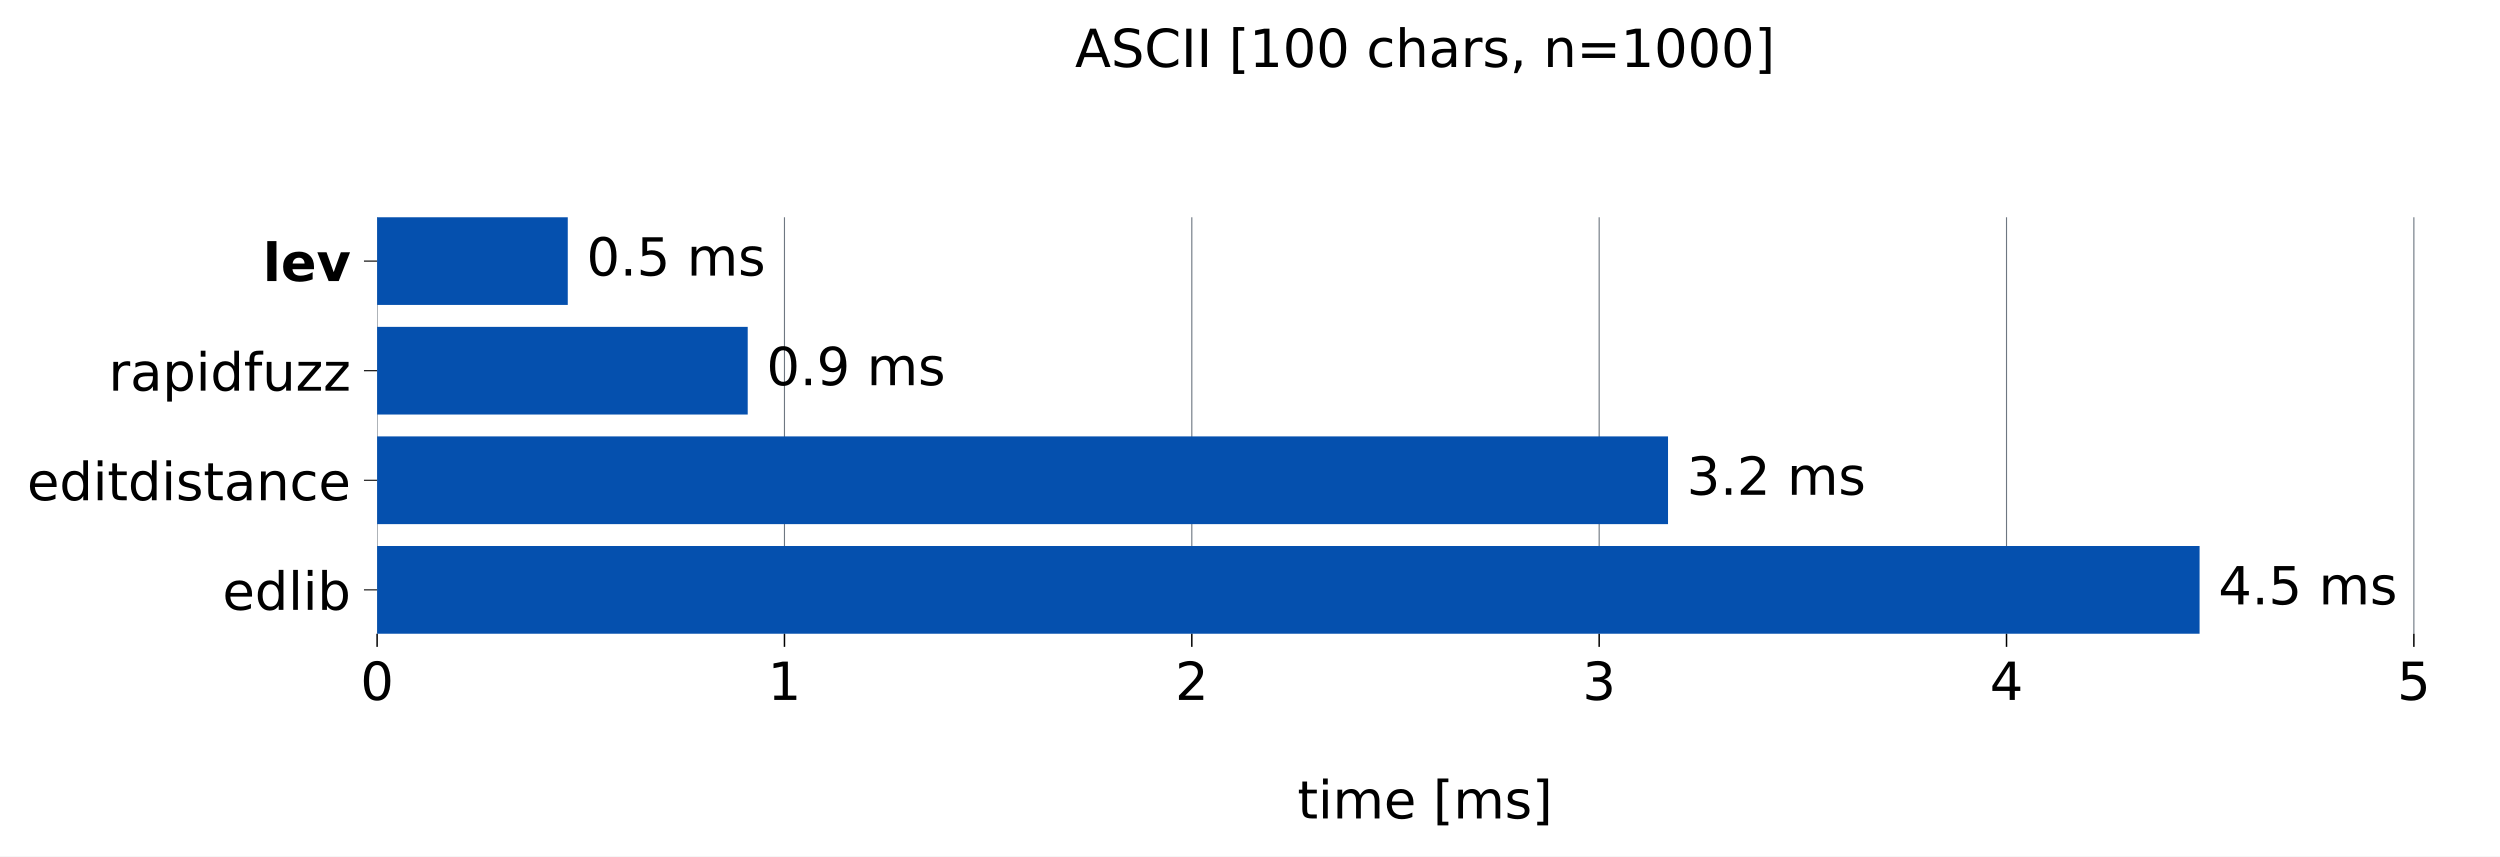
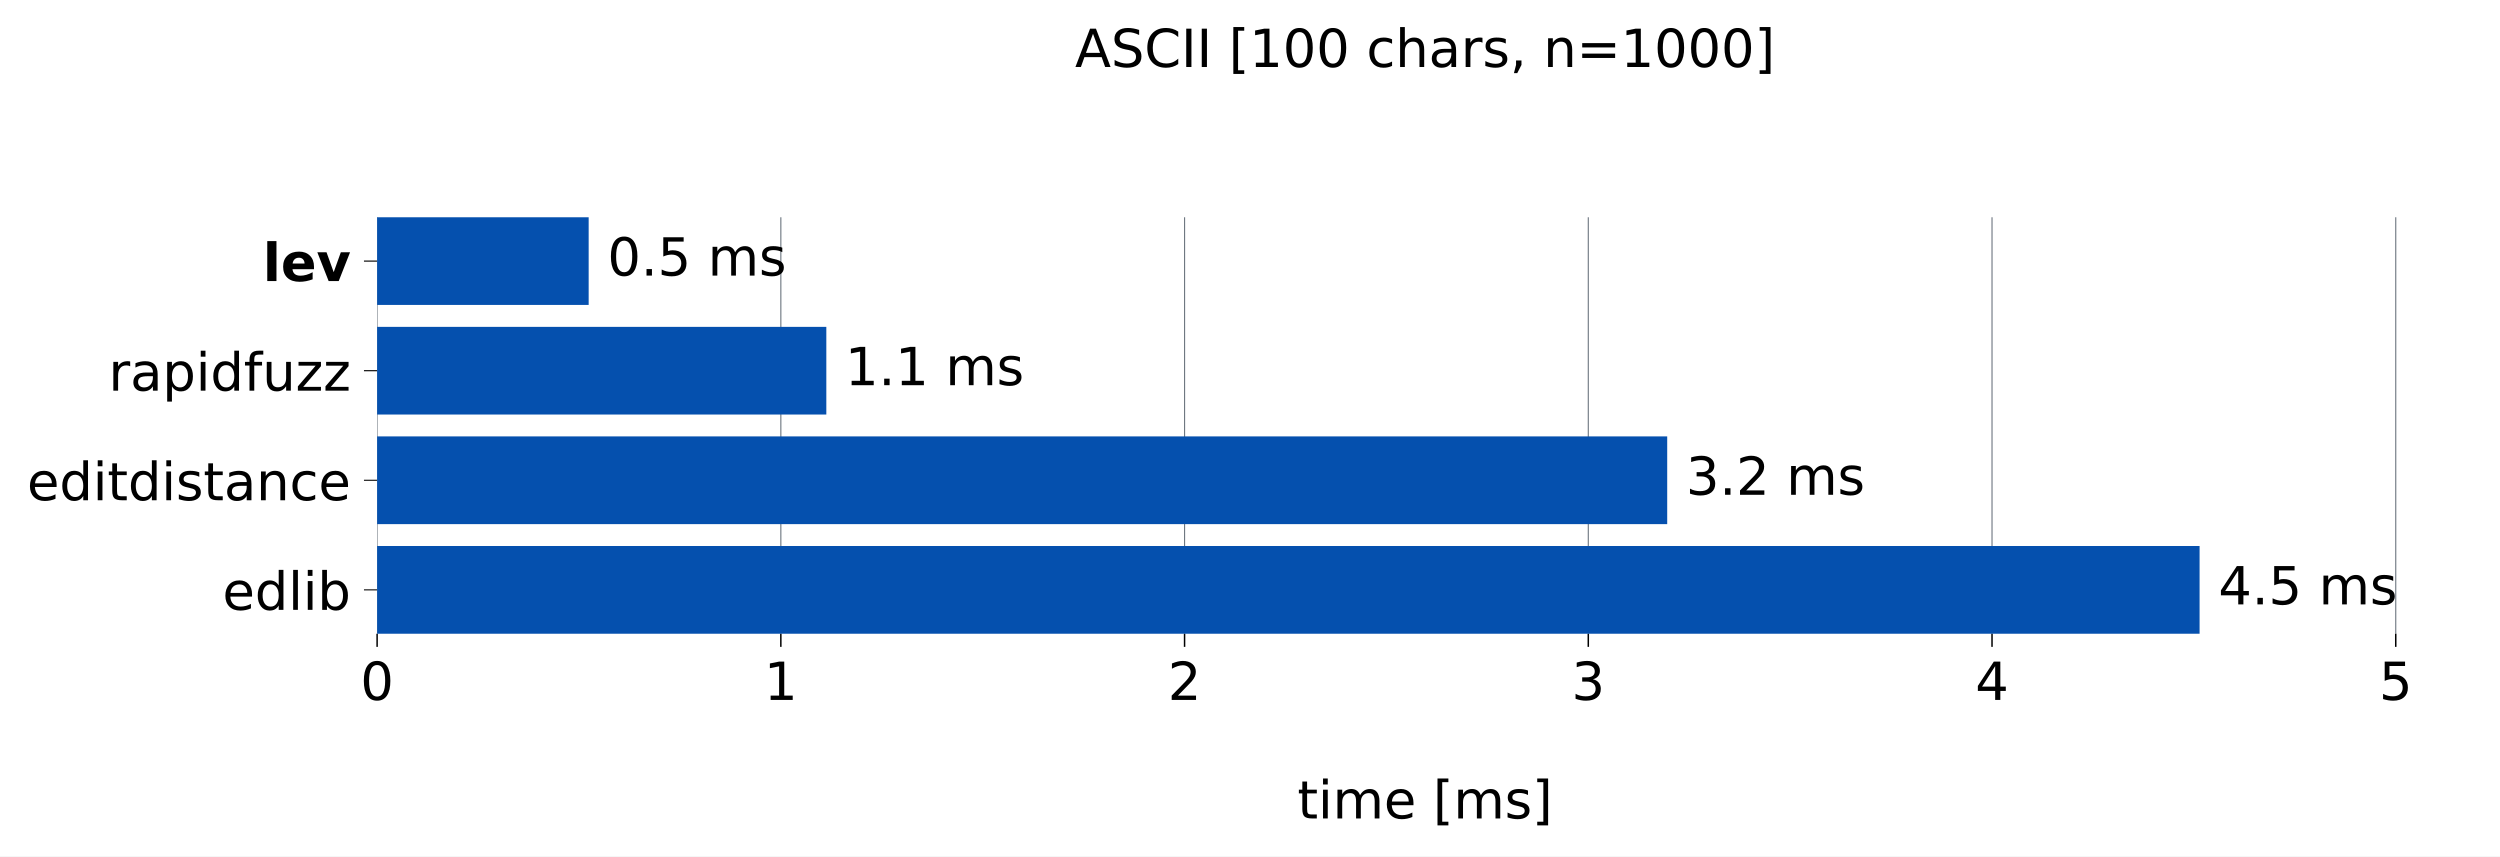
<svg xmlns="http://www.w3.org/2000/svg" xmlns:xlink="http://www.w3.org/1999/xlink" width="665.603pt" height="228.017pt" viewBox="0 0 665.603 228.017" version="1.1">
  <defs>
    <style type="text/css">*{stroke-linejoin: round; stroke-linecap: butt}</style>
  </defs>
  <g id="figure_1">
    <g id="patch_1">
      <path d="M 0 228.017 L 665.603 228.017 L 665.603 0 L 0 0 z " style="fill: #ffffff" />
    </g>
    <g id="axes_1">
      <g id="patch_2">
        <path d="M 100.403 168.718 L 658.403 168.718 L 658.403 57.838 L 100.403 57.838 z " style="fill: #ffffff" />
      </g>
      <g id="matplotlib.axis_1">
        <g id="xtick_1">
          <g id="line2d_1">
-             <path d="M 100.403 168.718 L 100.403 57.838 " clip-path="url(#pa0cd31a357)" style="fill: none; stroke: #6e7781; stroke-width: 0.3; stroke-linecap: square" />
+             <path d="M 100.403 168.718 L 100.403 57.838 " clip-path="url(#p75a86ce9f3)" style="fill: none; stroke: #6e7781; stroke-width: 0.3; stroke-linecap: square" />
          </g>
          <g id="line2d_2">
            <defs>
-               <path id="m41633b963e" d="M 0 0 L 0 3.5 " style="stroke: #000000; stroke-width: 0.4" />
+               <path id="m09c06a2922" d="M 0 0 L 0 3.5 " style="stroke: #000000; stroke-width: 0.4" />
            </defs>
            <g>
-               <use xlink:href="#m41633b963e" x="100.403" y="168.718" style="stroke: #000000; stroke-width: 0.4" />
+               <use xlink:href="#m09c06a2922" x="100.403" y="168.718" style="stroke: #000000; stroke-width: 0.4" />
            </g>
          </g>
          <g id="text_1">
            <g transform="translate(95.94906 186.3556) scale(0.14 -0.14)">
              <defs>
                <path id="DejaVuSans-30" d="M 2034 4250 Q 1547 4250 1301 3770 Q 1056 3291 1056 2328 Q 1056 1369 1301 889 Q 1547 409 2034 409 Q 2525 409 2770 889 Q 3016 1369 3016 2328 Q 3016 3291 2770 3770 Q 2525 4250 2034 4250 z M 2034 4750 Q 2819 4750 3233 4129 Q 3647 3509 3647 2328 Q 3647 1150 3233 529 Q 2819 -91 2034 -91 Q 1250 -91 836 529 Q 422 1150 422 2328 Q 422 3509 836 4129 Q 1250 4750 2034 4750 z " transform="scale(0.015625)" />
              </defs>
              <use xlink:href="#DejaVuSans-30" />
            </g>
          </g>
        </g>
        <g id="xtick_2">
          <g id="line2d_3">
-             <path d="M 208.857 168.718 L 208.857 57.838 " clip-path="url(#pa0cd31a357)" style="fill: none; stroke: #6e7781; stroke-width: 0.3; stroke-linecap: square" />
+             <path d="M 207.892 168.718 L 207.892 57.838 " clip-path="url(#p75a86ce9f3)" style="fill: none; stroke: #6e7781; stroke-width: 0.3; stroke-linecap: square" />
          </g>
          <g id="line2d_4">
            <g>
-               <use xlink:href="#m41633b963e" x="208.857" y="168.718" style="stroke: #000000; stroke-width: 0.4" />
+               <use xlink:href="#m09c06a2922" x="207.892" y="168.718" style="stroke: #000000; stroke-width: 0.4" />
            </g>
          </g>
          <g id="text_2">
-             <g transform="translate(204.4028 186.3556) scale(0.14 -0.14)">
+             <g transform="translate(203.4378 186.3556) scale(0.14 -0.14)">
              <defs>
                <path id="DejaVuSans-31" d="M 794 531 L 1825 531 L 1825 4091 L 703 3866 L 703 4441 L 1819 4666 L 2450 4666 L 2450 531 L 3481 531 L 3481 0 L 794 0 L 794 531 z " transform="scale(0.015625)" />
              </defs>
              <use xlink:href="#DejaVuSans-31" />
            </g>
          </g>
        </g>
        <g id="xtick_3">
          <g id="line2d_5">
-             <path d="M 317.31 168.718 L 317.31 57.838 " clip-path="url(#pa0cd31a357)" style="fill: none; stroke: #6e7781; stroke-width: 0.3; stroke-linecap: square" />
+             <path d="M 315.38 168.718 L 315.38 57.838 " clip-path="url(#p75a86ce9f3)" style="fill: none; stroke: #6e7781; stroke-width: 0.3; stroke-linecap: square" />
          </g>
          <g id="line2d_6">
            <g>
-               <use xlink:href="#m41633b963e" x="317.31" y="168.718" style="stroke: #000000; stroke-width: 0.4" />
+               <use xlink:href="#m09c06a2922" x="315.38" y="168.718" style="stroke: #000000; stroke-width: 0.4" />
            </g>
          </g>
          <g id="text_3">
-             <g transform="translate(312.8565 186.3556) scale(0.14 -0.14)">
+             <g transform="translate(310.9264 186.3556) scale(0.14 -0.14)">
              <defs>
                <path id="DejaVuSans-32" d="M 1228 531 L 3431 531 L 3431 0 L 469 0 L 469 531 Q 828 903 1448 1529 Q 2069 2156 2228 2338 Q 2531 2678 2651 2914 Q 2772 3150 2772 3378 Q 2772 3750 2511 3984 Q 2250 4219 1831 4219 Q 1534 4219 1204 4116 Q 875 4013 500 3803 L 500 4441 Q 881 4594 1212 4672 Q 1544 4750 1819 4750 Q 2544 4750 2975 4387 Q 3406 4025 3406 3419 Q 3406 3131 3298 2873 Q 3191 2616 2906 2266 Q 2828 2175 2409 1742 Q 1991 1309 1228 531 z " transform="scale(0.015625)" />
              </defs>
              <use xlink:href="#DejaVuSans-32" />
            </g>
          </g>
        </g>
        <g id="xtick_4">
          <g id="line2d_7">
-             <path d="M 425.764 168.718 L 425.764 57.838 " clip-path="url(#pa0cd31a357)" style="fill: none; stroke: #6e7781; stroke-width: 0.3; stroke-linecap: square" />
+             <path d="M 422.869 168.718 L 422.869 57.838 " clip-path="url(#p75a86ce9f3)" style="fill: none; stroke: #6e7781; stroke-width: 0.3; stroke-linecap: square" />
          </g>
          <g id="line2d_8">
            <g>
-               <use xlink:href="#m41633b963e" x="425.764" y="168.718" style="stroke: #000000; stroke-width: 0.4" />
+               <use xlink:href="#m09c06a2922" x="422.869" y="168.718" style="stroke: #000000; stroke-width: 0.4" />
            </g>
          </g>
          <g id="text_4">
-             <g transform="translate(421.3102 186.3556) scale(0.14 -0.14)">
+             <g transform="translate(418.4151 186.3556) scale(0.14 -0.14)">
              <defs>
                <path id="DejaVuSans-33" d="M 2597 2516 Q 3050 2419 3304 2112 Q 3559 1806 3559 1356 Q 3559 666 3084 287 Q 2609 -91 1734 -91 Q 1441 -91 1130 -33 Q 819 25 488 141 L 488 750 Q 750 597 1062 519 Q 1375 441 1716 441 Q 2309 441 2620 675 Q 2931 909 2931 1356 Q 2931 1769 2642 2001 Q 2353 2234 1838 2234 L 1294 2234 L 1294 2753 L 1863 2753 Q 2328 2753 2575 2939 Q 2822 3125 2822 3475 Q 2822 3834 2567 4026 Q 2313 4219 1838 4219 Q 1578 4219 1281 4162 Q 984 4106 628 3988 L 628 4550 Q 988 4650 1302 4700 Q 1616 4750 1894 4750 Q 2613 4750 3031 4423 Q 3450 4097 3450 3541 Q 3450 3153 3228 2886 Q 3006 2619 2597 2516 z " transform="scale(0.015625)" />
              </defs>
              <use xlink:href="#DejaVuSans-33" />
            </g>
          </g>
        </g>
        <g id="xtick_5">
          <g id="line2d_9">
-             <path d="M 534.218 168.718 L 534.218 57.838 " clip-path="url(#pa0cd31a357)" style="fill: none; stroke: #6e7781; stroke-width: 0.3; stroke-linecap: square" />
+             <path d="M 530.358 168.718 L 530.358 57.838 " clip-path="url(#p75a86ce9f3)" style="fill: none; stroke: #6e7781; stroke-width: 0.3; stroke-linecap: square" />
          </g>
          <g id="line2d_10">
            <g>
-               <use xlink:href="#m41633b963e" x="534.218" y="168.718" style="stroke: #000000; stroke-width: 0.4" />
+               <use xlink:href="#m09c06a2922" x="530.358" y="168.718" style="stroke: #000000; stroke-width: 0.4" />
            </g>
          </g>
          <g id="text_5">
-             <g transform="translate(529.7638 186.3556) scale(0.14 -0.14)">
+             <g transform="translate(525.9038 186.3556) scale(0.14 -0.14)">
              <defs>
                <path id="DejaVuSans-34" d="M 2419 4116 L 825 1625 L 2419 1625 L 2419 4116 z M 2253 4666 L 3047 4666 L 3047 1625 L 3713 1625 L 3713 1100 L 3047 1100 L 3047 0 L 2419 0 L 2419 1100 L 313 1100 L 313 1709 L 2253 4666 z " transform="scale(0.015625)" />
              </defs>
              <use xlink:href="#DejaVuSans-34" />
            </g>
          </g>
        </g>
        <g id="xtick_6">
          <g id="line2d_11">
-             <path d="M 642.671 168.718 L 642.671 57.838 " clip-path="url(#pa0cd31a357)" style="fill: none; stroke: #6e7781; stroke-width: 0.3; stroke-linecap: square" />
+             <path d="M 637.846 168.718 L 637.846 57.838 " clip-path="url(#p75a86ce9f3)" style="fill: none; stroke: #6e7781; stroke-width: 0.3; stroke-linecap: square" />
          </g>
          <g id="line2d_12">
            <g>
-               <use xlink:href="#m41633b963e" x="642.671" y="168.718" style="stroke: #000000; stroke-width: 0.4" />
+               <use xlink:href="#m09c06a2922" x="637.846" y="168.718" style="stroke: #000000; stroke-width: 0.4" />
            </g>
          </g>
          <g id="text_6">
-             <g transform="translate(638.2175 186.3556) scale(0.14 -0.14)">
+             <g transform="translate(633.3925 186.3556) scale(0.14 -0.14)">
              <defs>
                <path id="DejaVuSans-35" d="M 691 4666 L 3169 4666 L 3169 4134 L 1269 4134 L 1269 2991 Q 1406 3038 1543 3061 Q 1681 3084 1819 3084 Q 2600 3084 3056 2656 Q 3513 2228 3513 1497 Q 3513 744 3044 326 Q 2575 -91 1722 -91 Q 1428 -91 1123 -41 Q 819 9 494 109 L 494 744 Q 775 591 1075 516 Q 1375 441 1709 441 Q 2250 441 2565 725 Q 2881 1009 2881 1497 Q 2881 1984 2565 2268 Q 2250 2553 1709 2553 Q 1456 2553 1204 2497 Q 953 2441 691 2322 L 691 4666 z " transform="scale(0.015625)" />
              </defs>
              <use xlink:href="#DejaVuSans-35" />
            </g>
          </g>
        </g>
        <g id="text_7">
          <g transform="translate(345.4364 217.905) scale(0.14 -0.14)">
            <defs>
              <path id="DejaVuSans-74" d="M 1172 4494 L 1172 3500 L 2356 3500 L 2356 3053 L 1172 3053 L 1172 1153 Q 1172 725 1289 603 Q 1406 481 1766 481 L 2356 481 L 2356 0 L 1766 0 Q 1100 0 847 248 Q 594 497 594 1153 L 594 3053 L 172 3053 L 172 3500 L 594 3500 L 594 4494 L 1172 4494 z " transform="scale(0.015625)" />
              <path id="DejaVuSans-69" d="M 603 3500 L 1178 3500 L 1178 0 L 603 0 L 603 3500 z M 603 4863 L 1178 4863 L 1178 4134 L 603 4134 L 603 4863 z " transform="scale(0.015625)" />
              <path id="DejaVuSans-6d" d="M 3328 2828 Q 3544 3216 3844 3400 Q 4144 3584 4550 3584 Q 5097 3584 5394 3201 Q 5691 2819 5691 2113 L 5691 0 L 5113 0 L 5113 2094 Q 5113 2597 4934 2840 Q 4756 3084 4391 3084 Q 3944 3084 3684 2787 Q 3425 2491 3425 1978 L 3425 0 L 2847 0 L 2847 2094 Q 2847 2600 2669 2842 Q 2491 3084 2119 3084 Q 1678 3084 1418 2786 Q 1159 2488 1159 1978 L 1159 0 L 581 0 L 581 3500 L 1159 3500 L 1159 2956 Q 1356 3278 1631 3431 Q 1906 3584 2284 3584 Q 2666 3584 2933 3390 Q 3200 3197 3328 2828 z " transform="scale(0.015625)" />
              <path id="DejaVuSans-65" d="M 3597 1894 L 3597 1613 L 953 1613 Q 991 1019 1311 708 Q 1631 397 2203 397 Q 2534 397 2845 478 Q 3156 559 3463 722 L 3463 178 Q 3153 47 2828 -22 Q 2503 -91 2169 -91 Q 1331 -91 842 396 Q 353 884 353 1716 Q 353 2575 817 3079 Q 1281 3584 2069 3584 Q 2775 3584 3186 3129 Q 3597 2675 3597 1894 z M 3022 2063 Q 3016 2534 2758 2815 Q 2500 3097 2075 3097 Q 1594 3097 1305 2825 Q 1016 2553 972 2059 L 3022 2063 z " transform="scale(0.015625)" />
              <path id="DejaVuSans-20" transform="scale(0.015625)" />
              <path id="DejaVuSans-5b" d="M 550 4863 L 1875 4863 L 1875 4416 L 1125 4416 L 1125 -397 L 1875 -397 L 1875 -844 L 550 -844 L 550 4863 z " transform="scale(0.015625)" />
              <path id="DejaVuSans-73" d="M 2834 3397 L 2834 2853 Q 2591 2978 2328 3040 Q 2066 3103 1784 3103 Q 1356 3103 1142 2972 Q 928 2841 928 2578 Q 928 2378 1081 2264 Q 1234 2150 1697 2047 L 1894 2003 Q 2506 1872 2764 1633 Q 3022 1394 3022 966 Q 3022 478 2636 193 Q 2250 -91 1575 -91 Q 1294 -91 989 -36 Q 684 19 347 128 L 347 722 Q 666 556 975 473 Q 1284 391 1588 391 Q 1994 391 2212 530 Q 2431 669 2431 922 Q 2431 1156 2273 1281 Q 2116 1406 1581 1522 L 1381 1569 Q 847 1681 609 1914 Q 372 2147 372 2553 Q 372 3047 722 3315 Q 1072 3584 1716 3584 Q 2034 3584 2315 3537 Q 2597 3491 2834 3397 z " transform="scale(0.015625)" />
              <path id="DejaVuSans-5d" d="M 1947 4863 L 1947 -844 L 622 -844 L 622 -397 L 1369 -397 L 1369 4416 L 622 4416 L 622 4863 L 1947 4863 z " transform="scale(0.015625)" />
            </defs>
            <use xlink:href="#DejaVuSans-74" />
            <use xlink:href="#DejaVuSans-69" transform="translate(39.20898 0)" />
            <use xlink:href="#DejaVuSans-6d" transform="translate(66.99219 0)" />
            <use xlink:href="#DejaVuSans-65" transform="translate(164.4043 0)" />
            <use xlink:href="#DejaVuSans-20" transform="translate(225.9277 0)" />
            <use xlink:href="#DejaVuSans-5b" transform="translate(257.7148 0)" />
            <use xlink:href="#DejaVuSans-6d" transform="translate(296.7285 0)" />
            <use xlink:href="#DejaVuSans-73" transform="translate(394.1406 0)" />
            <use xlink:href="#DejaVuSans-5d" transform="translate(446.2402 0)" />
          </g>
        </g>
      </g>
      <g id="matplotlib.axis_2">
        <g id="ytick_1">
          <g id="line2d_13">
            <defs>
-               <path id="maad283d03a" d="M 0 0 L -3.5 0 " style="stroke: #000000; stroke-width: 0.3" />
+               <path id="m19b8eb53a1" d="M 0 0 L -3.5 0 " style="stroke: #000000; stroke-width: 0.3" />
            </defs>
            <g>
-               <use xlink:href="#maad283d03a" x="100.403" y="157.046" style="stroke: #000000; stroke-width: 0.3" />
+               <use xlink:href="#m19b8eb53a1" x="100.403" y="157.046" style="stroke: #000000; stroke-width: 0.3" />
            </g>
          </g>
          <g id="text_8">
            <g transform="translate(59.23406 162.3651) scale(0.14 -0.14)">
              <defs>
                <path id="DejaVuSans-64" d="M 2906 2969 L 2906 4863 L 3481 4863 L 3481 0 L 2906 0 L 2906 525 Q 2725 213 2448 61 Q 2172 -91 1784 -91 Q 1150 -91 751 415 Q 353 922 353 1747 Q 353 2572 751 3078 Q 1150 3584 1784 3584 Q 2172 3584 2448 3432 Q 2725 3281 2906 2969 z M 947 1747 Q 947 1113 1208 752 Q 1469 391 1925 391 Q 2381 391 2643 752 Q 2906 1113 2906 1747 Q 2906 2381 2643 2742 Q 2381 3103 1925 3103 Q 1469 3103 1208 2742 Q 947 2381 947 1747 z " transform="scale(0.015625)" />
                <path id="DejaVuSans-6c" d="M 603 4863 L 1178 4863 L 1178 0 L 603 0 L 603 4863 z " transform="scale(0.015625)" />
                <path id="DejaVuSans-62" d="M 3116 1747 Q 3116 2381 2855 2742 Q 2594 3103 2138 3103 Q 1681 3103 1420 2742 Q 1159 2381 1159 1747 Q 1159 1113 1420 752 Q 1681 391 2138 391 Q 2594 391 2855 752 Q 3116 1113 3116 1747 z M 1159 2969 Q 1341 3281 1617 3432 Q 1894 3584 2278 3584 Q 2916 3584 3314 3078 Q 3713 2572 3713 1747 Q 3713 922 3314 415 Q 2916 -91 2278 -91 Q 1894 -91 1617 61 Q 1341 213 1159 525 L 1159 0 L 581 0 L 581 4863 L 1159 4863 L 1159 2969 z " transform="scale(0.015625)" />
              </defs>
              <use xlink:href="#DejaVuSans-65" />
              <use xlink:href="#DejaVuSans-64" transform="translate(61.52344 0)" />
              <use xlink:href="#DejaVuSans-6c" transform="translate(125 0)" />
              <use xlink:href="#DejaVuSans-69" transform="translate(152.7832 0)" />
              <use xlink:href="#DejaVuSans-62" transform="translate(180.5664 0)" />
            </g>
          </g>
        </g>
        <g id="ytick_2">
          <g id="line2d_14">
            <g>
-               <use xlink:href="#maad283d03a" x="100.403" y="127.867" style="stroke: #000000; stroke-width: 0.3" />
+               <use xlink:href="#m19b8eb53a1" x="100.403" y="127.867" style="stroke: #000000; stroke-width: 0.3" />
            </g>
          </g>
          <g id="text_9">
            <g transform="translate(7.2 133.1862) scale(0.14 -0.14)">
              <defs>
                <path id="DejaVuSans-61" d="M 2194 1759 Q 1497 1759 1228 1600 Q 959 1441 959 1056 Q 959 750 1161 570 Q 1363 391 1709 391 Q 2188 391 2477 730 Q 2766 1069 2766 1631 L 2766 1759 L 2194 1759 z M 3341 1997 L 3341 0 L 2766 0 L 2766 531 Q 2569 213 2275 61 Q 1981 -91 1556 -91 Q 1019 -91 701 211 Q 384 513 384 1019 Q 384 1609 779 1909 Q 1175 2209 1959 2209 L 2766 2209 L 2766 2266 Q 2766 2663 2505 2880 Q 2244 3097 1772 3097 Q 1472 3097 1187 3025 Q 903 2953 641 2809 L 641 3341 Q 956 3463 1253 3523 Q 1550 3584 1831 3584 Q 2591 3584 2966 3190 Q 3341 2797 3341 1997 z " transform="scale(0.015625)" />
                <path id="DejaVuSans-6e" d="M 3513 2113 L 3513 0 L 2938 0 L 2938 2094 Q 2938 2591 2744 2837 Q 2550 3084 2163 3084 Q 1697 3084 1428 2787 Q 1159 2491 1159 1978 L 1159 0 L 581 0 L 581 3500 L 1159 3500 L 1159 2956 Q 1366 3272 1645 3428 Q 1925 3584 2291 3584 Q 2894 3584 3203 3211 Q 3513 2838 3513 2113 z " transform="scale(0.015625)" />
                <path id="DejaVuSans-63" d="M 3122 3366 L 3122 2828 Q 2878 2963 2633 3030 Q 2388 3097 2138 3097 Q 1578 3097 1268 2742 Q 959 2388 959 1747 Q 959 1106 1268 751 Q 1578 397 2138 397 Q 2388 397 2633 464 Q 2878 531 3122 666 L 3122 134 Q 2881 22 2623 -34 Q 2366 -91 2075 -91 Q 1284 -91 818 406 Q 353 903 353 1747 Q 353 2603 823 3093 Q 1294 3584 2113 3584 Q 2378 3584 2631 3529 Q 2884 3475 3122 3366 z " transform="scale(0.015625)" />
              </defs>
              <use xlink:href="#DejaVuSans-65" />
              <use xlink:href="#DejaVuSans-64" transform="translate(61.52344 0)" />
              <use xlink:href="#DejaVuSans-69" transform="translate(125 0)" />
              <use xlink:href="#DejaVuSans-74" transform="translate(152.7832 0)" />
              <use xlink:href="#DejaVuSans-64" transform="translate(191.9922 0)" />
              <use xlink:href="#DejaVuSans-69" transform="translate(255.4688 0)" />
              <use xlink:href="#DejaVuSans-73" transform="translate(283.252 0)" />
              <use xlink:href="#DejaVuSans-74" transform="translate(335.3516 0)" />
              <use xlink:href="#DejaVuSans-61" transform="translate(374.5605 0)" />
              <use xlink:href="#DejaVuSans-6e" transform="translate(435.8398 0)" />
              <use xlink:href="#DejaVuSans-63" transform="translate(499.2188 0)" />
              <use xlink:href="#DejaVuSans-65" transform="translate(554.1992 0)" />
            </g>
          </g>
        </g>
        <g id="ytick_3">
          <g id="line2d_15">
            <g>
-               <use xlink:href="#maad283d03a" x="100.403" y="98.688" style="stroke: #000000; stroke-width: 0.3" />
+               <use xlink:href="#m19b8eb53a1" x="100.403" y="98.688" style="stroke: #000000; stroke-width: 0.3" />
            </g>
          </g>
          <g id="text_10">
            <g transform="translate(28.90656 104.0072) scale(0.14 -0.14)">
              <defs>
                <path id="DejaVuSans-72" d="M 2631 2963 Q 2534 3019 2420 3045 Q 2306 3072 2169 3072 Q 1681 3072 1420 2755 Q 1159 2438 1159 1844 L 1159 0 L 581 0 L 581 3500 L 1159 3500 L 1159 2956 Q 1341 3275 1631 3429 Q 1922 3584 2338 3584 Q 2397 3584 2469 3576 Q 2541 3569 2628 3553 L 2631 2963 z " transform="scale(0.015625)" />
                <path id="DejaVuSans-70" d="M 1159 525 L 1159 -1331 L 581 -1331 L 581 3500 L 1159 3500 L 1159 2969 Q 1341 3281 1617 3432 Q 1894 3584 2278 3584 Q 2916 3584 3314 3078 Q 3713 2572 3713 1747 Q 3713 922 3314 415 Q 2916 -91 2278 -91 Q 1894 -91 1617 61 Q 1341 213 1159 525 z M 3116 1747 Q 3116 2381 2855 2742 Q 2594 3103 2138 3103 Q 1681 3103 1420 2742 Q 1159 2381 1159 1747 Q 1159 1113 1420 752 Q 1681 391 2138 391 Q 2594 391 2855 752 Q 3116 1113 3116 1747 z " transform="scale(0.015625)" />
                <path id="DejaVuSans-66" d="M 2375 4863 L 2375 4384 L 1825 4384 Q 1516 4384 1395 4259 Q 1275 4134 1275 3809 L 1275 3500 L 2222 3500 L 2222 3053 L 1275 3053 L 1275 0 L 697 0 L 697 3053 L 147 3053 L 147 3500 L 697 3500 L 697 3744 Q 697 4328 969 4595 Q 1241 4863 1831 4863 L 2375 4863 z " transform="scale(0.015625)" />
                <path id="DejaVuSans-75" d="M 544 1381 L 544 3500 L 1119 3500 L 1119 1403 Q 1119 906 1312 657 Q 1506 409 1894 409 Q 2359 409 2629 706 Q 2900 1003 2900 1516 L 2900 3500 L 3475 3500 L 3475 0 L 2900 0 L 2900 538 Q 2691 219 2414 64 Q 2138 -91 1772 -91 Q 1169 -91 856 284 Q 544 659 544 1381 z M 1991 3584 L 1991 3584 z " transform="scale(0.015625)" />
                <path id="DejaVuSans-7a" d="M 353 3500 L 3084 3500 L 3084 2975 L 922 459 L 3084 459 L 3084 0 L 275 0 L 275 525 L 2438 3041 L 353 3041 L 353 3500 z " transform="scale(0.015625)" />
              </defs>
              <use xlink:href="#DejaVuSans-72" />
              <use xlink:href="#DejaVuSans-61" transform="translate(41.11328 0)" />
              <use xlink:href="#DejaVuSans-70" transform="translate(102.3926 0)" />
              <use xlink:href="#DejaVuSans-69" transform="translate(165.8691 0)" />
              <use xlink:href="#DejaVuSans-64" transform="translate(193.6523 0)" />
              <use xlink:href="#DejaVuSans-66" transform="translate(257.1289 0)" />
              <use xlink:href="#DejaVuSans-75" transform="translate(292.334 0)" />
              <use xlink:href="#DejaVuSans-7a" transform="translate(355.7129 0)" />
              <use xlink:href="#DejaVuSans-7a" transform="translate(408.2031 0)" />
            </g>
          </g>
        </g>
        <g id="ytick_4">
          <g id="line2d_16">
            <g>
-               <use xlink:href="#maad283d03a" x="100.403" y="69.509" style="stroke: #000000; stroke-width: 0.3" />
+               <use xlink:href="#m19b8eb53a1" x="100.403" y="69.509" style="stroke: #000000; stroke-width: 0.3" />
            </g>
          </g>
          <g id="text_11">
            <g transform="translate(69.98125 74.8283) scale(0.14 -0.14)">
              <defs>
                <path id="DejaVuSans-Bold-6c" d="M 538 4863 L 1656 4863 L 1656 0 L 538 0 L 538 4863 z " transform="scale(0.015625)" />
                <path id="DejaVuSans-Bold-65" d="M 4031 1759 L 4031 1441 L 1416 1441 Q 1456 1047 1700 850 Q 1944 653 2381 653 Q 2734 653 3104 758 Q 3475 863 3866 1075 L 3866 213 Q 3469 63 3072 -14 Q 2675 -91 2278 -91 Q 1328 -91 801 392 Q 275 875 275 1747 Q 275 2603 792 3093 Q 1309 3584 2216 3584 Q 3041 3584 3536 3087 Q 4031 2591 4031 1759 z M 2881 2131 Q 2881 2450 2695 2645 Q 2509 2841 2209 2841 Q 1884 2841 1681 2658 Q 1478 2475 1428 2131 L 2881 2131 z " transform="scale(0.015625)" />
                <path id="DejaVuSans-Bold-76" d="M 97 3500 L 1216 3500 L 2088 1081 L 2956 3500 L 4078 3500 L 2700 0 L 1472 0 L 97 3500 z " transform="scale(0.015625)" />
              </defs>
              <use xlink:href="#DejaVuSans-Bold-6c" />
              <use xlink:href="#DejaVuSans-Bold-65" transform="translate(34.27734 0)" />
              <use xlink:href="#DejaVuSans-Bold-76" transform="translate(102.0996 0)" />
            </g>
          </g>
        </g>
      </g>
      <g id="patch_3">
-         <path d="M 100.403 168.718 L 585.62 168.718 L 585.62 145.375 L 100.403 145.375 z " clip-path="url(#pa0cd31a357)" style="fill: #0550ae" />
+         <path d="M 100.403 168.718 L 585.62 168.718 L 585.62 145.375 L 100.403 145.375 z " clip-path="url(#p75a86ce9f3)" style="fill: #0550ae" />
      </g>
      <g id="patch_4">
-         <path d="M 100.403 139.539 L 444.097 139.539 L 444.097 116.196 L 100.403 116.196 z " clip-path="url(#pa0cd31a357)" style="fill: #0550ae" />
+         <path d="M 100.403 139.539 L 443.878 139.539 L 443.878 116.196 L 100.403 116.196 z " clip-path="url(#p75a86ce9f3)" style="fill: #0550ae" />
      </g>
      <g id="patch_5">
-         <path d="M 100.403 110.36 L 199.073 110.36 L 199.073 87.017 L 100.403 87.017 z " clip-path="url(#pa0cd31a357)" style="fill: #0550ae" />
+         <path d="M 100.403 110.36 L 220.002 110.36 L 220.002 87.017 L 100.403 87.017 z " clip-path="url(#p75a86ce9f3)" style="fill: #0550ae" />
      </g>
      <g id="patch_6">
-         <path d="M 100.403 81.181 L 151.164 81.181 L 151.164 57.838 L 100.403 57.838 z " clip-path="url(#pa0cd31a357)" style="fill: #0550ae" />
+         <path d="M 100.403 81.181 L 156.727 81.181 L 156.727 57.838 L 100.403 57.838 z " clip-path="url(#p75a86ce9f3)" style="fill: #0550ae" />
      </g>
      <g id="text_12">
        <g transform="translate(590.6202 160.9094) scale(0.14 -0.14)">
          <defs>
            <path id="DejaVuSans-2e" d="M 684 794 L 1344 794 L 1344 0 L 684 0 L 684 794 z " transform="scale(0.015625)" />
          </defs>
          <use xlink:href="#DejaVuSans-34" />
          <use xlink:href="#DejaVuSans-2e" transform="translate(63.62305 0)" />
          <use xlink:href="#DejaVuSans-35" transform="translate(95.41016 0)" />
          <use xlink:href="#DejaVuSans-20" transform="translate(159.0332 0)" />
          <use xlink:href="#DejaVuSans-6d" transform="translate(190.8203 0)" />
          <use xlink:href="#DejaVuSans-73" transform="translate(288.2324 0)" />
        </g>
      </g>
      <g id="text_13">
-         <g transform="translate(449.0971 131.7304) scale(0.14 -0.14)">
+         <g transform="translate(448.8784 131.7304) scale(0.14 -0.14)">
          <use xlink:href="#DejaVuSans-33" />
          <use xlink:href="#DejaVuSans-2e" transform="translate(63.62305 0)" />
          <use xlink:href="#DejaVuSans-32" transform="translate(95.41016 0)" />
          <use xlink:href="#DejaVuSans-20" transform="translate(159.0332 0)" />
          <use xlink:href="#DejaVuSans-6d" transform="translate(190.8203 0)" />
          <use xlink:href="#DejaVuSans-73" transform="translate(288.2324 0)" />
        </g>
      </g>
      <g id="text_14">
-         <g transform="translate(204.0731 102.5515) scale(0.14 -0.14)">
-           <defs>
-             <path id="DejaVuSans-39" d="M 703 97 L 703 672 Q 941 559 1184 500 Q 1428 441 1663 441 Q 2288 441 2617 861 Q 2947 1281 2994 2138 Q 2813 1869 2534 1725 Q 2256 1581 1919 1581 Q 1219 1581 811 2004 Q 403 2428 403 3163 Q 403 3881 828 4315 Q 1253 4750 1959 4750 Q 2769 4750 3195 4129 Q 3622 3509 3622 2328 Q 3622 1225 3098 567 Q 2575 -91 1691 -91 Q 1453 -91 1209 -44 Q 966 3 703 97 z M 1959 2075 Q 2384 2075 2632 2365 Q 2881 2656 2881 3163 Q 2881 3666 2632 3958 Q 2384 4250 1959 4250 Q 1534 4250 1286 3958 Q 1038 3666 1038 3163 Q 1038 2656 1286 2365 Q 1534 2075 1959 2075 z " transform="scale(0.015625)" />
-           </defs>
-           <use xlink:href="#DejaVuSans-30" />
+         <g transform="translate(225.0018 102.5515) scale(0.14 -0.14)">
+           <use xlink:href="#DejaVuSans-31" />
          <use xlink:href="#DejaVuSans-2e" transform="translate(63.62305 0)" />
-           <use xlink:href="#DejaVuSans-39" transform="translate(95.41016 0)" />
+           <use xlink:href="#DejaVuSans-31" transform="translate(95.41016 0)" />
          <use xlink:href="#DejaVuSans-20" transform="translate(159.0332 0)" />
          <use xlink:href="#DejaVuSans-6d" transform="translate(190.8203 0)" />
          <use xlink:href="#DejaVuSans-73" transform="translate(288.2324 0)" />
        </g>
      </g>
      <g id="text_15">
-         <g transform="translate(156.1636 73.37252) scale(0.14 -0.14)">
+         <g transform="translate(161.7269 73.37252) scale(0.14 -0.14)">
          <use xlink:href="#DejaVuSans-30" />
          <use xlink:href="#DejaVuSans-2e" transform="translate(63.62305 0)" />
          <use xlink:href="#DejaVuSans-35" transform="translate(95.41016 0)" />
          <use xlink:href="#DejaVuSans-20" transform="translate(159.0332 0)" />
          <use xlink:href="#DejaVuSans-6d" transform="translate(190.8203 0)" />
          <use xlink:href="#DejaVuSans-73" transform="translate(288.2324 0)" />
        </g>
      </g>
      <g id="text_16">
        <g transform="translate(286.2142 17.83781) scale(0.14 -0.14)">
          <defs>
            <path id="DejaVuSans-41" d="M 2188 4044 L 1331 1722 L 3047 1722 L 2188 4044 z M 1831 4666 L 2547 4666 L 4325 0 L 3669 0 L 3244 1197 L 1141 1197 L 716 0 L 50 0 L 1831 4666 z " transform="scale(0.015625)" />
            <path id="DejaVuSans-53" d="M 3425 4513 L 3425 3897 Q 3066 4069 2747 4153 Q 2428 4238 2131 4238 Q 1616 4238 1336 4038 Q 1056 3838 1056 3469 Q 1056 3159 1242 3001 Q 1428 2844 1947 2747 L 2328 2669 Q 3034 2534 3370 2195 Q 3706 1856 3706 1288 Q 3706 609 3251 259 Q 2797 -91 1919 -91 Q 1588 -91 1214 -16 Q 841 59 441 206 L 441 856 Q 825 641 1194 531 Q 1563 422 1919 422 Q 2459 422 2753 634 Q 3047 847 3047 1241 Q 3047 1584 2836 1778 Q 2625 1972 2144 2069 L 1759 2144 Q 1053 2284 737 2584 Q 422 2884 422 3419 Q 422 4038 858 4394 Q 1294 4750 2059 4750 Q 2388 4750 2728 4690 Q 3069 4631 3425 4513 z " transform="scale(0.015625)" />
            <path id="DejaVuSans-43" d="M 4122 4306 L 4122 3641 Q 3803 3938 3442 4084 Q 3081 4231 2675 4231 Q 1875 4231 1450 3742 Q 1025 3253 1025 2328 Q 1025 1406 1450 917 Q 1875 428 2675 428 Q 3081 428 3442 575 Q 3803 722 4122 1019 L 4122 359 Q 3791 134 3420 21 Q 3050 -91 2638 -91 Q 1578 -91 968 557 Q 359 1206 359 2328 Q 359 3453 968 4101 Q 1578 4750 2638 4750 Q 3056 4750 3426 4639 Q 3797 4528 4122 4306 z " transform="scale(0.015625)" />
            <path id="DejaVuSans-49" d="M 628 4666 L 1259 4666 L 1259 0 L 628 0 L 628 4666 z " transform="scale(0.015625)" />
            <path id="DejaVuSans-68" d="M 3513 2113 L 3513 0 L 2938 0 L 2938 2094 Q 2938 2591 2744 2837 Q 2550 3084 2163 3084 Q 1697 3084 1428 2787 Q 1159 2491 1159 1978 L 1159 0 L 581 0 L 581 4863 L 1159 4863 L 1159 2956 Q 1366 3272 1645 3428 Q 1925 3584 2291 3584 Q 2894 3584 3203 3211 Q 3513 2838 3513 2113 z " transform="scale(0.015625)" />
            <path id="DejaVuSans-2c" d="M 750 794 L 1409 794 L 1409 256 L 897 -744 L 494 -744 L 750 256 L 750 794 z " transform="scale(0.015625)" />
            <path id="DejaVuSans-3d" d="M 678 2906 L 4684 2906 L 4684 2381 L 678 2381 L 678 2906 z M 678 1631 L 4684 1631 L 4684 1100 L 678 1100 L 678 1631 z " transform="scale(0.015625)" />
          </defs>
          <use xlink:href="#DejaVuSans-41" />
          <use xlink:href="#DejaVuSans-53" transform="translate(68.4082 0)" />
          <use xlink:href="#DejaVuSans-43" transform="translate(131.8848 0)" />
          <use xlink:href="#DejaVuSans-49" transform="translate(201.709 0)" />
          <use xlink:href="#DejaVuSans-49" transform="translate(231.2012 0)" />
          <use xlink:href="#DejaVuSans-20" transform="translate(260.6934 0)" />
          <use xlink:href="#DejaVuSans-5b" transform="translate(292.4805 0)" />
          <use xlink:href="#DejaVuSans-31" transform="translate(331.4941 0)" />
          <use xlink:href="#DejaVuSans-30" transform="translate(395.1172 0)" />
          <use xlink:href="#DejaVuSans-30" transform="translate(458.7402 0)" />
          <use xlink:href="#DejaVuSans-20" transform="translate(522.3633 0)" />
          <use xlink:href="#DejaVuSans-63" transform="translate(554.1504 0)" />
          <use xlink:href="#DejaVuSans-68" transform="translate(609.1309 0)" />
          <use xlink:href="#DejaVuSans-61" transform="translate(672.5098 0)" />
          <use xlink:href="#DejaVuSans-72" transform="translate(733.7891 0)" />
          <use xlink:href="#DejaVuSans-73" transform="translate(774.9023 0)" />
          <use xlink:href="#DejaVuSans-2c" transform="translate(827.002 0)" />
          <use xlink:href="#DejaVuSans-20" transform="translate(858.7891 0)" />
          <use xlink:href="#DejaVuSans-6e" transform="translate(890.5762 0)" />
          <use xlink:href="#DejaVuSans-3d" transform="translate(953.9551 0)" />
          <use xlink:href="#DejaVuSans-31" transform="translate(1037.744 0)" />
          <use xlink:href="#DejaVuSans-30" transform="translate(1101.367 0)" />
          <use xlink:href="#DejaVuSans-30" transform="translate(1164.99 0)" />
          <use xlink:href="#DejaVuSans-30" transform="translate(1228.613 0)" />
          <use xlink:href="#DejaVuSans-5d" transform="translate(1292.236 0)" />
        </g>
      </g>
    </g>
  </g>
  <defs>
-     <clipPath id="pa0cd31a357">
+     <clipPath id="p75a86ce9f3">
      <rect x="100.403" y="57.838" width="558" height="110.88" />
    </clipPath>
  </defs>
</svg>
